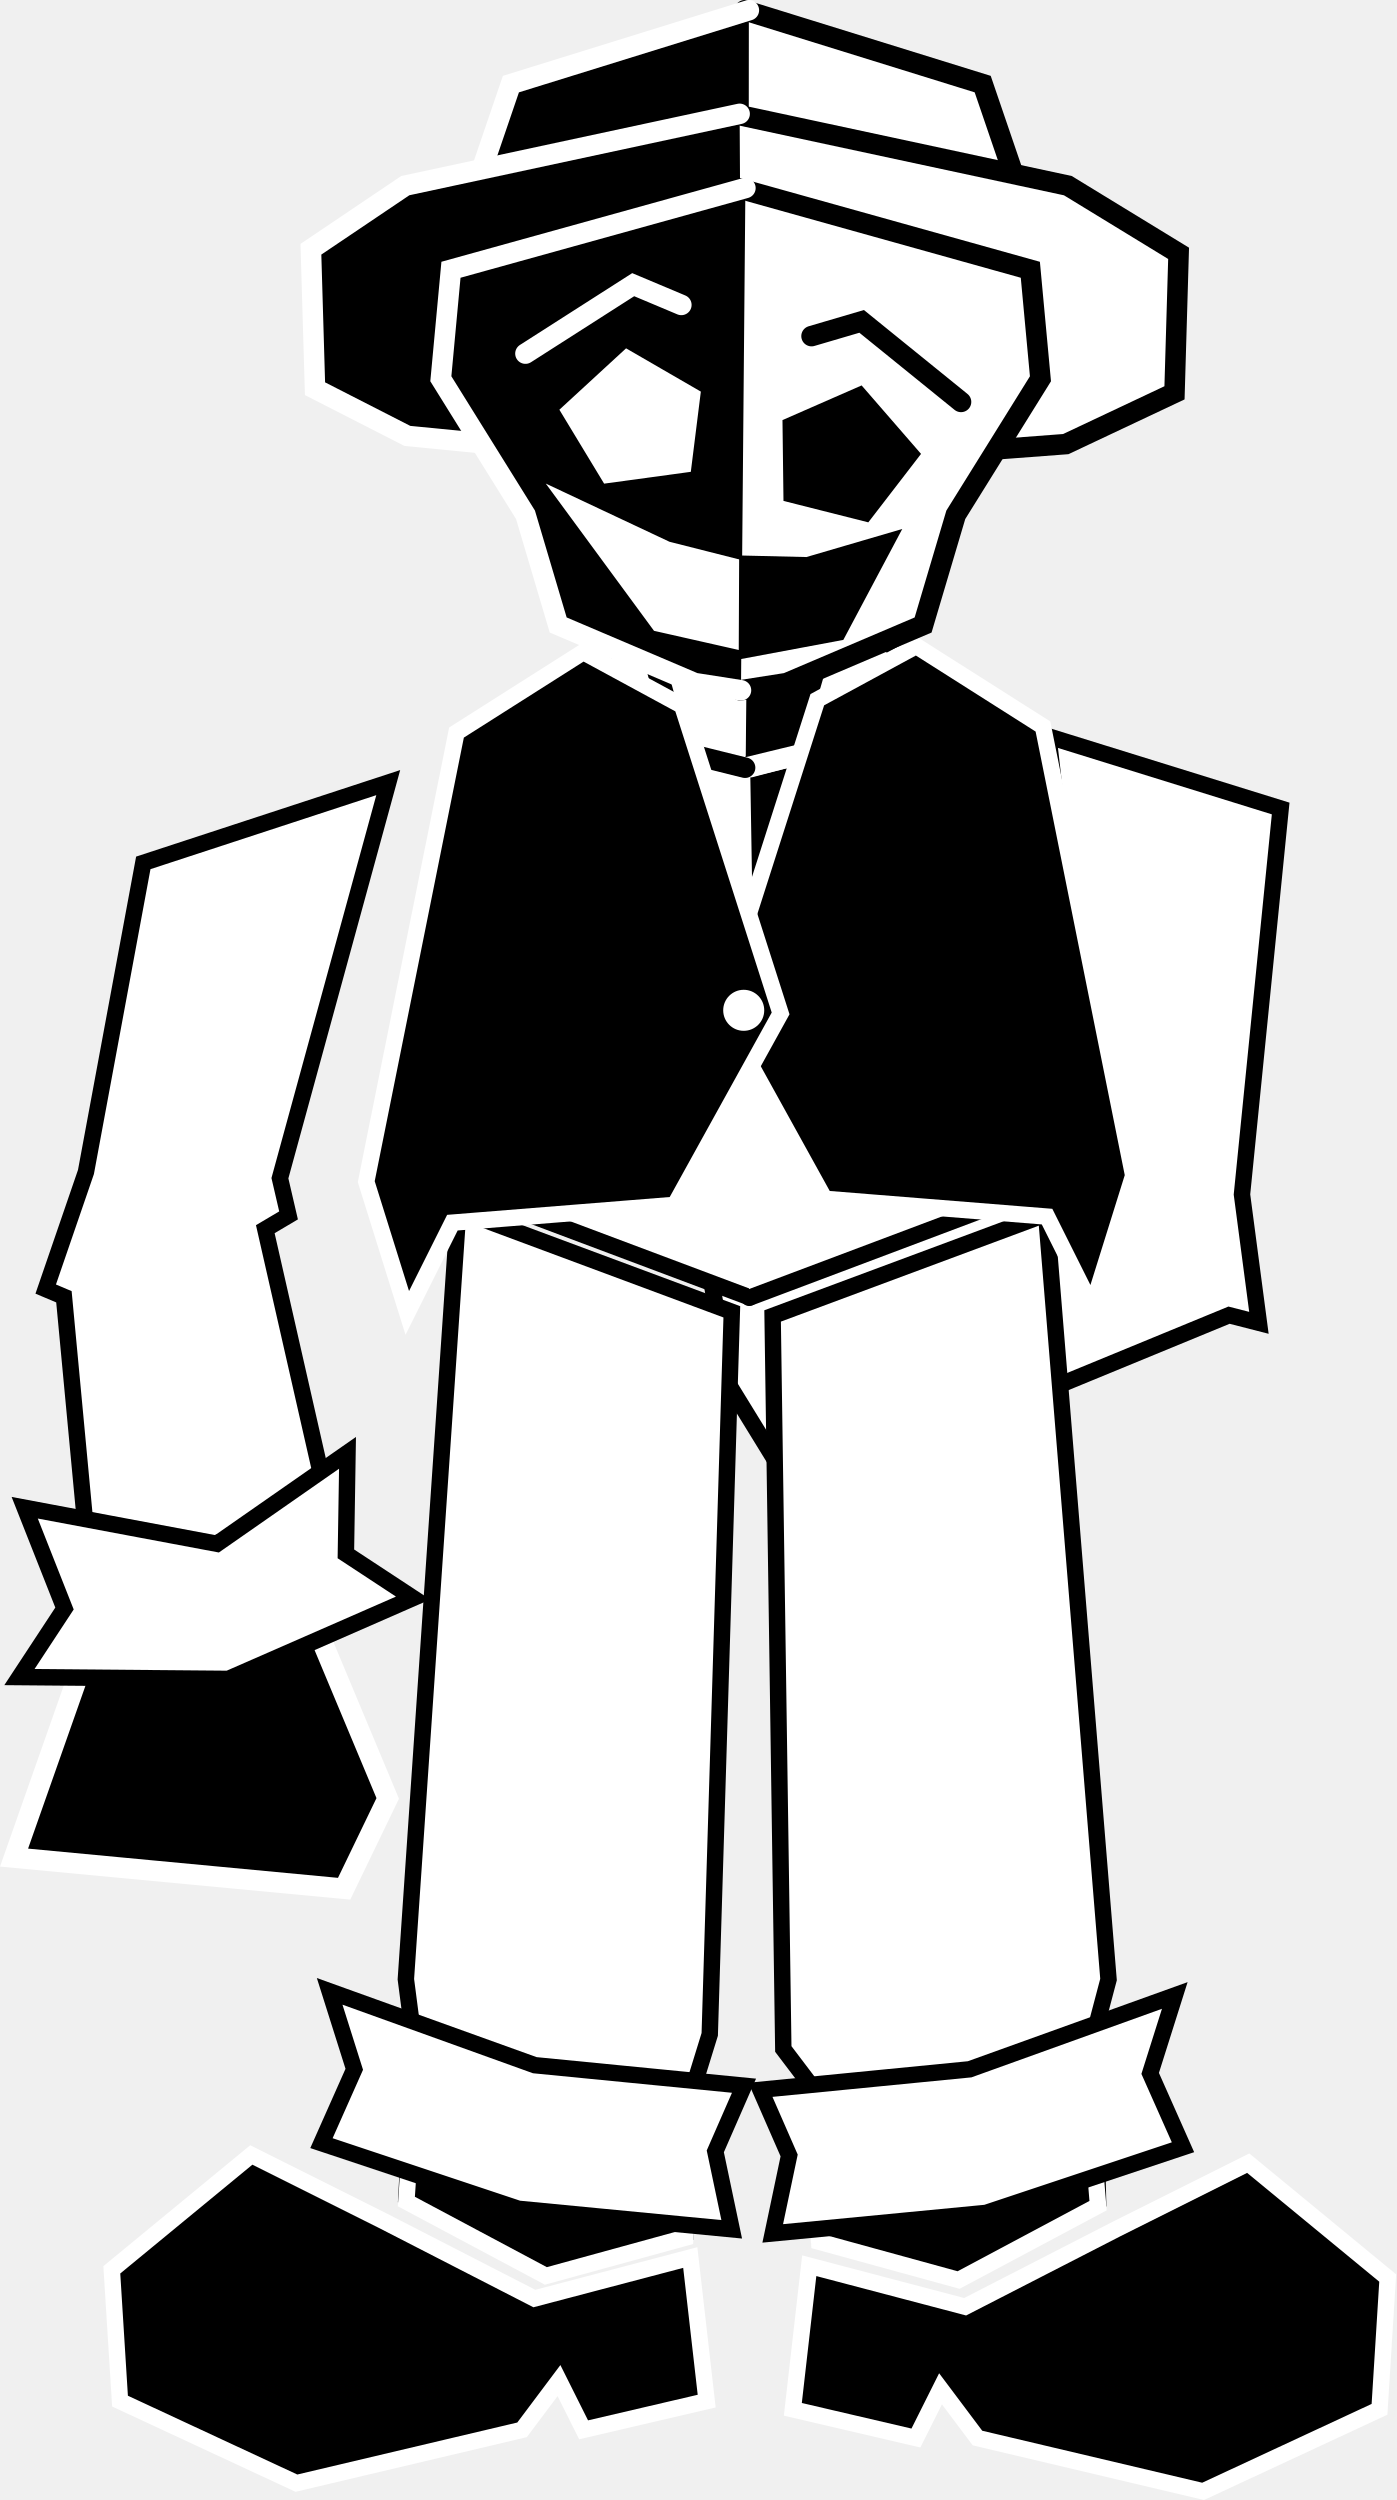
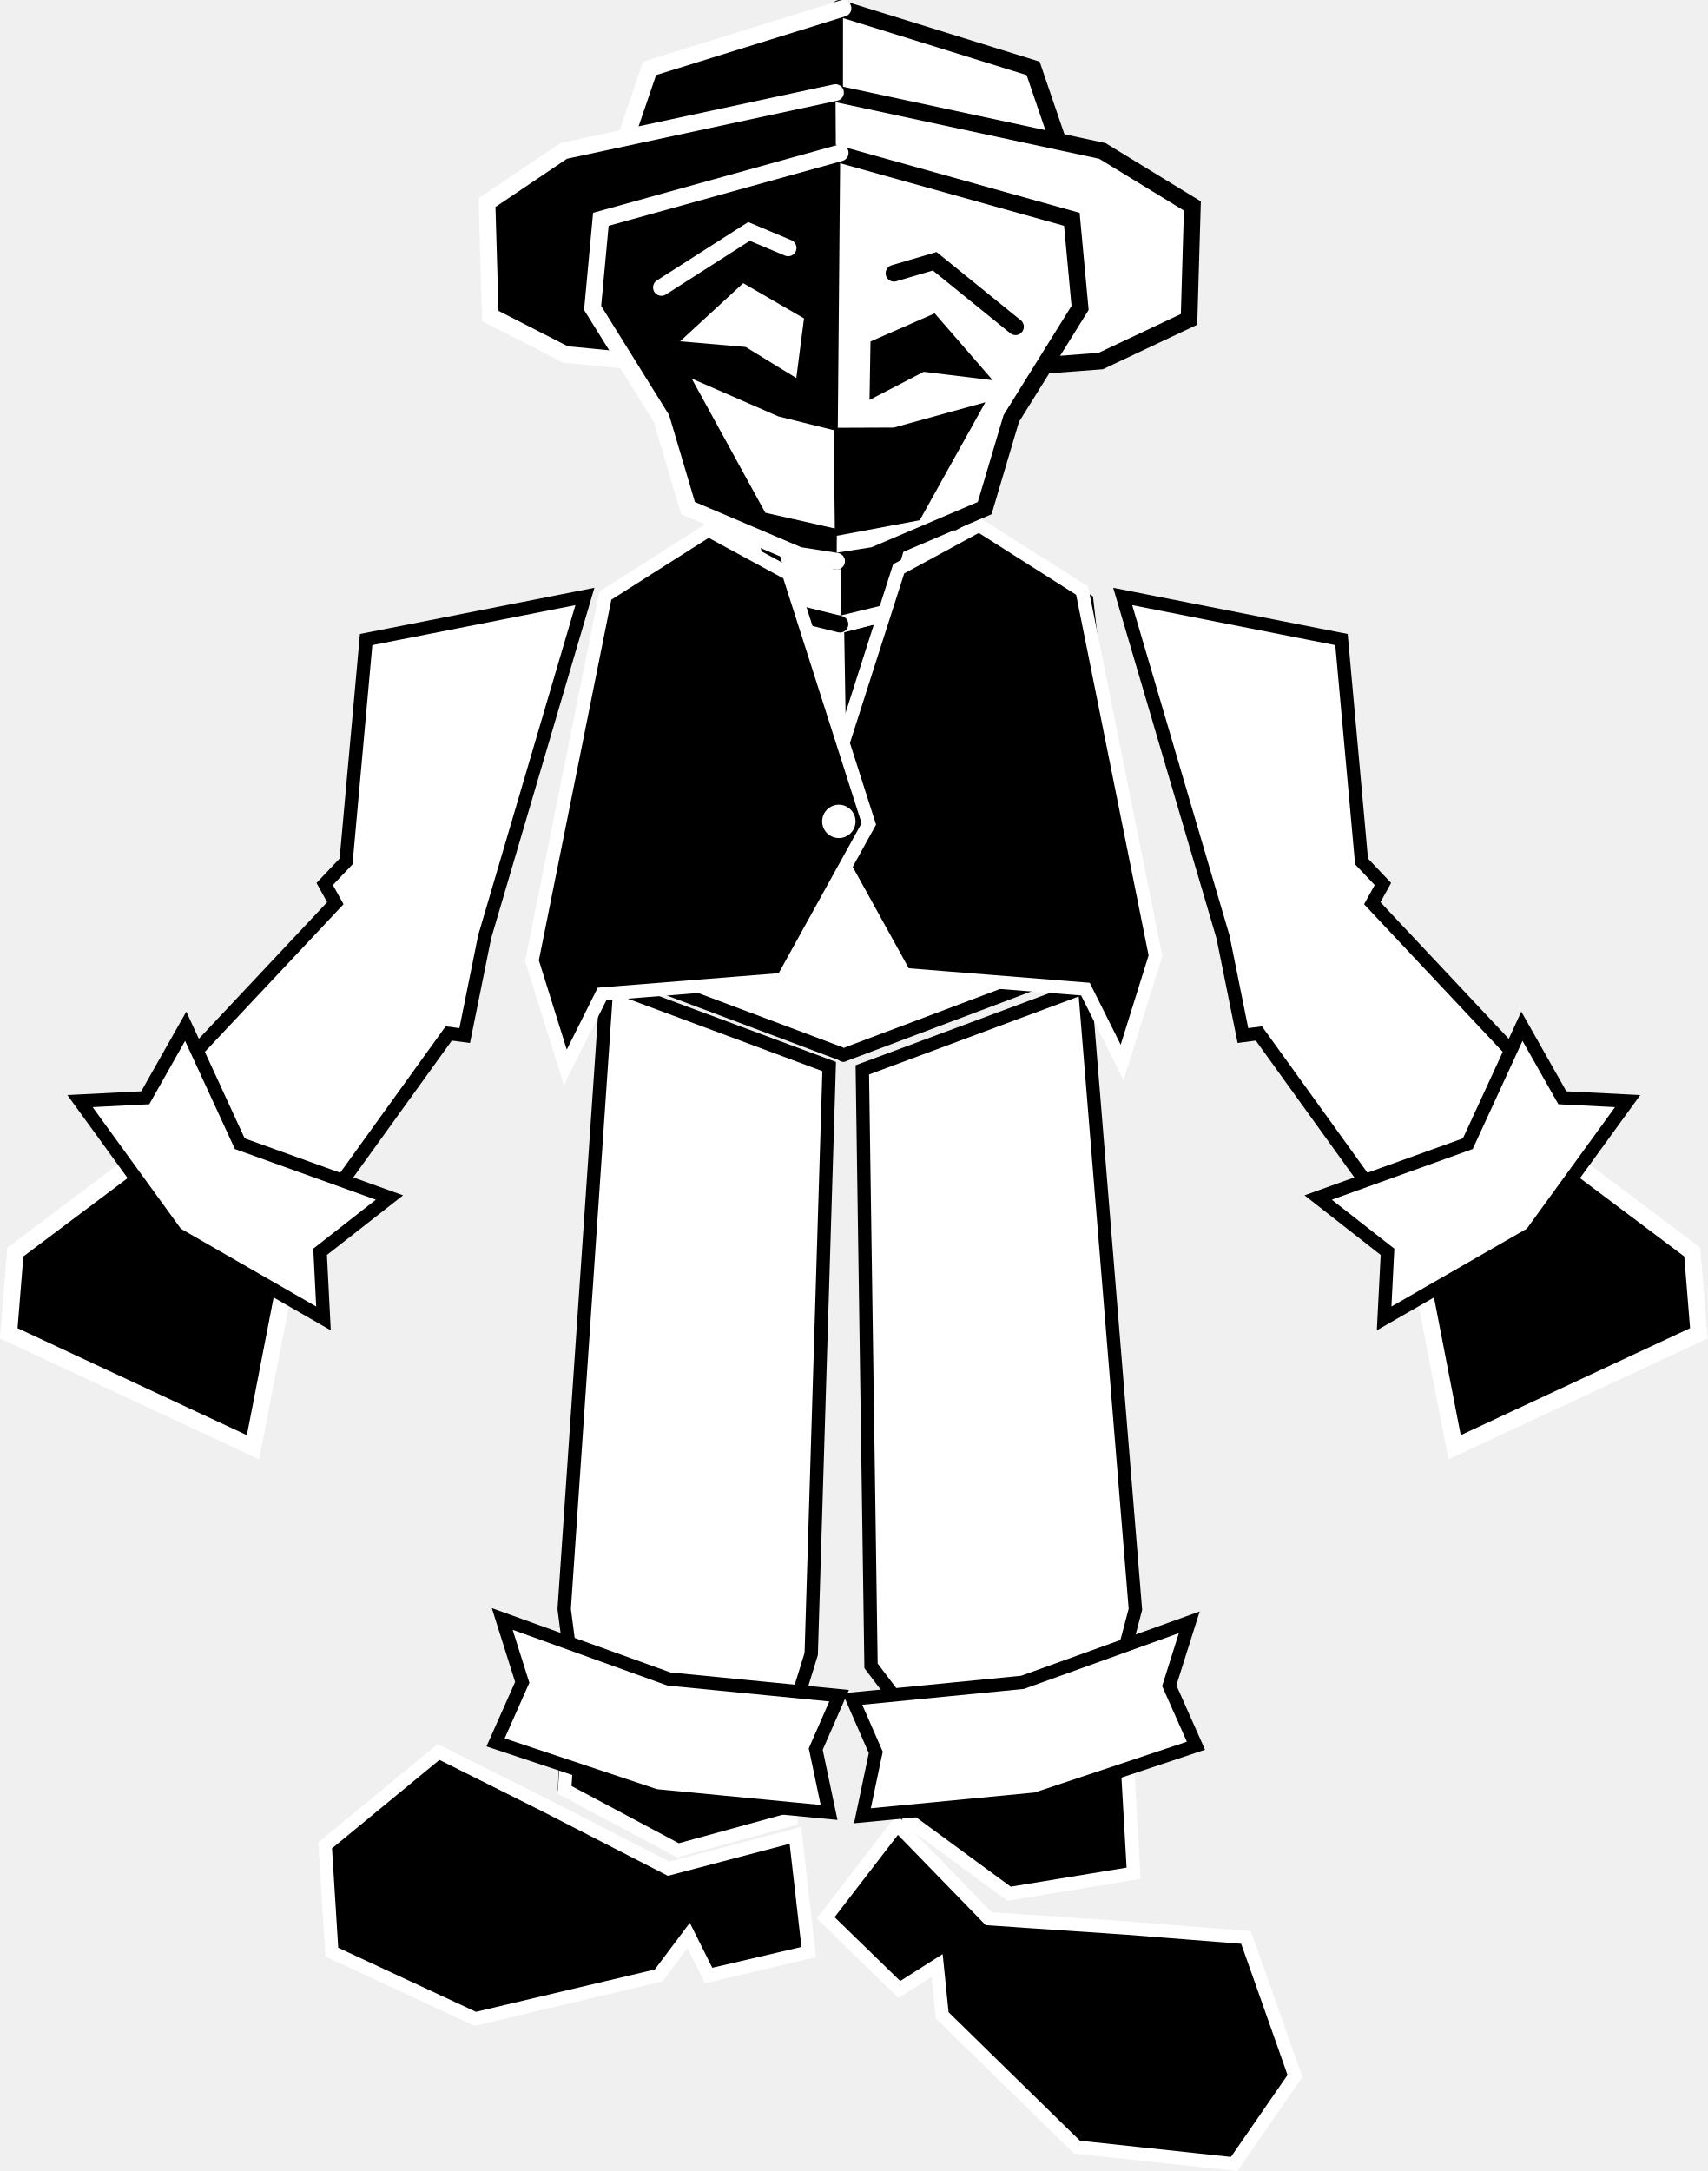
- <svg xmlns="http://www.w3.org/2000/svg" version="1.1" width="170.156" height="304.687" viewBox="0,0,170.156,304.687">
-   <g transform="translate(-171.9325,-27.65651)">
+ <svg xmlns="http://www.w3.org/2000/svg" version="1.1" width="256.005" height="325.448" viewBox="0,0,256.005,325.448">
+   <g transform="translate(-136.8134,-27.65651)">
    <g data-paper-data="{&quot;isPaintingLayer&quot;:true}" fill-rule="nonzero" stroke-linejoin="miter" stroke-miterlimit="10" stroke-dasharray="" stroke-dashoffset="0" style="mix-blend-mode: normal">
-       <path d="M210.456,225.966l8.729,20.873l-5.313,11.006l-40.228,-3.795l11.765,-33.397z" fill="#000000" stroke="#ffffff" stroke-width="2.5" stroke-linecap="round" />
-       <path d="M298.831,117.13l29.183,9.062l-4.717,47.042l2.066,15.642l-3.644,-0.934l-52.808,21.749l-8.183,-13.316l-2.698,-16.252l43.943,-6.647l-2.326,-2.332l2.149,-4.127z" fill="#ffffff" stroke="#000000" stroke-width="2" stroke-linecap="round" />
-       <path d="M206.047,171.251l1.052,4.533l-2.834,1.678l6.972,30.655l-7.302,6.056l-20.996,5.739l-3.216,-34.212l-2.22,-0.938l4.905,-14.271l6.989,-37.671l29.852,-9.783z" data-paper-data="{&quot;index&quot;:null}" fill="#ffffff" stroke="#000000" stroke-width="2" stroke-linecap="round" />
-       <path d="M266.094,188.036l33.333,-12.401l7.607,93.276l-1.778,6.725l0.504,20.332l-17,9.068l-17,-4.667l-1.321,-18.981l-3.041,-4.011z" fill="#ffffff" stroke="#000000" stroke-width="2" stroke-linecap="round" />
+       <path data-part="arm-l" d="M181.499,209.851l-6.751,34.759l-36.618,-17.082l0.986,-12.181l18.091,-13.587z" data-paper-data="{&quot;index&quot;:null}" fill="#000000" stroke="#ffffff" stroke-width="2.5" stroke-linecap="round" />
+       <path data-part="arm-l" d="M191.705,123.529l32.798,-6.457l-15.033,51.028l-2.991,14.791l-2.39,-0.314l-20.085,27.882l-15.206,-15.574l-3.234,-8.918l21.525,-22.913l-1.595,-2.881l3.201,-3.377z" data-paper-data="{&quot;index&quot;:null}" fill="#ffffff" stroke="#000000" stroke-width="2" stroke-linecap="round" />
+       <path data-part="leg-r" d="M266.094,188.036l33.333,-12.401l7.607,93.276l-1.778,6.725l0.504,20.332l-17,9.068l-17,-4.667l-1.321,-18.981l-3.041,-4.011z" fill="#ffffff" stroke="#000000" stroke-width="2" stroke-linecap="round" />
      <path d="M263.317,185.784l-40.833,-15.333l5.833,-52.167l34.5,-21.833" fill="#ffffff" stroke="#000000" stroke-width="2" stroke-linecap="round" />
      <path d="M262.4,95.658l37.333,22l6,52.167l-42.5,16" fill="#ffffff" stroke="#000000" stroke-width="2" stroke-linecap="round" />
-       <path d="M308.059,299.291l16,-8l17,14l-1,16l-21.5,10l-27.5,-6.5l-4.5,-6l-3,6l-15,-3.5l2,-17.5l19,5z" fill="#000000" stroke="#ffffff" stroke-width="2" stroke-linecap="round" />
-       <path d="M237.059,307.791l19,-5l2,17.5l-15,3.5l-3,-6l-4.5,6l-27.5,6.5l-21.5,-10l-1,-16l17,-14l16,8z" fill="#000000" stroke="#ffffff" stroke-width="2" stroke-linecap="round" />
+       <path data-part="leg-r" d="M305.785,316.689l17.833,1.404l7.337,20.765l-9.113,13.189l-23.577,-2.529l-20.201,-19.759l-0.758,-7.462l-5.666,3.591l-11.042,-10.739l10.744,-13.958l13.694,14.088z" fill="#000000" stroke="#ffffff" stroke-width="2" stroke-linecap="round" />
+       <path data-part="leg-l" d="M237.059,307.791l19,-5l2,17.5l-15,3.5l-3,-6l-4.5,6l-27.5,6.5l-21.5,-10l-1,-16l17,-14l16,8z" fill="#000000" stroke="#ffffff" stroke-width="2" stroke-linecap="round" />
      <g stroke-width="2.5" stroke-linecap="round">
        <path d="M263.358,121.158l7.667,-2l10.333,45.333l-17.5,-13.333" fill="#000000" stroke="#ffffff" />
        <path d="M263.275,151.658l-18.833,12.833l10.333,-45.333l8,2" fill="#ffffff" stroke="#000000" />
        <path d="M262.918,110.263l11.399,-2.567l-3.333,11.537l-8.184,1.989" fill="#000000" stroke="#ffffff" />
        <path d="M262.74,121.221l-8.006,-1.989l-3.167,-11.537l11.232,2.567" fill="#ffffff" stroke="#000000" />
      </g>
      <path d="M299.042,116.199l11,54.732l-5,16l-5.5,-11l-27.1,-2.171l-12.9,-23.329l12,-37.5l12.051,-6.541z" fill="#000000" stroke="#ffffff" stroke-width="2" stroke-linecap="round" />
-       <path d="M255.457,299.869l-17,4.667l-17,-9.068l0.979,-18.595l-1.039,-8.002l6.394,-93.736l33.333,12.401l-2.692,88.061l-2.092,6.771z" fill="#ffffff" stroke="#000000" stroke-width="2" stroke-linecap="round" />
-       <path d="M256.492,284.846l-1.035,15.523l-17,4.667l-17,-9.068l1.031,-15.596z" fill="#000000" stroke="#ffffff" stroke-width="2" stroke-linecap="round" />
-       <path d="M237.109,279.352l25.5,2.5l-3.5,8l2,9.5l-26,-2.5l-24,-8l4,-9l-3,-9.5z" fill="#ffffff" stroke="#000000" stroke-width="2" stroke-linecap="round" />
-       <path d="M304.729,283.872l1.031,12.596l-17,9.068l-17,-4.667l-1.035,-13.523z" fill="#000000" stroke="#ffffff" stroke-width="2" stroke-linecap="round" />
-       <path d="M315.109,270.852l-3,9.5l4,9l-24,8l-26,2.5l2,-9.5l-3.5,-8l25.5,-2.5z" fill="#ffffff" stroke="#000000" stroke-width="2" stroke-linecap="round" />
+       <path data-part="leg-l" d="M255.457,299.869l-17,4.667l-17,-9.068l0.979,-18.595l-1.039,-8.002l6.394,-93.736l33.333,12.401l-2.692,88.061l-2.092,6.771z" fill="#ffffff" stroke="#000000" stroke-width="2" stroke-linecap="round" />
+       <path data-part="leg-l" d="M256.492,284.846l-1.035,15.523l-17,4.667l-17,-9.068l1.031,-15.596z" fill="#000000" stroke="#ffffff" stroke-width="2" stroke-linecap="round" />
+       <path data-part="leg-l" d="M237.109,279.352l25.5,2.5l-3.5,8l2,9.5l-26,-2.5l-24,-8l4,-9l-3,-9.5z" fill="#ffffff" stroke="#000000" stroke-width="2" stroke-linecap="round" />
+       <path data-part="leg-r" d="M305.396,284.538l1.365,23.929l-18.667,3.068l-15,-11l-1.702,-12.523z" fill="#000000" stroke="#ffffff" stroke-width="2" stroke-linecap="round" />
+       <path data-part="leg-r" d="M315.109,270.852l-3,9.5l4,9l-24,8l-26,2.5l2,-9.5l-3.5,-8l25.5,-2.5z" fill="#ffffff" stroke="#000000" stroke-width="2" stroke-linecap="round" />
      <path d="M243.018,107.127l12.051,6.541l12,37.5l-12.9,23.329l-27.1,2.171l-5.5,11l-5,-16l11,-54.732z" fill="#000000" stroke="#ffffff" stroke-width="2" stroke-linecap="round" />
      <path d="M260.073,150.788c0,-1.381 1.119,-2.5 2.5,-2.5c1.381,0 2.5,1.119 2.5,2.5c0,1.381 -1.119,2.5 -2.5,2.5c-1.381,0 -2.5,-1.119 -2.5,-2.5z" fill="#ffffff" stroke="none" stroke-width="0.5" stroke-linecap="butt" />
-       <path d="M214.285,204.719l-0.197,12.316l8.189,5.383l-22.513,9.854l-25.463,-0.222l5.493,-8.356l-4.851,-12.283l23.437,4.396z" data-paper-data="{&quot;index&quot;:null}" fill="#ffffff" stroke="#000000" stroke-width="2" stroke-linecap="round" />
+       <path data-part="arm-l" d="M172.762,199.106l22.44,8.068l-10.399,8.14l0.509,9.987l-22.075,-12.692l-14.432,-19.891l9.787,-0.499l6.062,-10.723z" data-paper-data="{&quot;index&quot;:null}" fill="#ffffff" stroke="#000000" stroke-width="2" stroke-linecap="round" />
      <path d="M262.699,28.907l29,9l7,20.5h-35.975" fill="#ffffff" stroke="#000000" stroke-width="2.5" stroke-linecap="round" />
      <path d="M263.174,58.407h-35.975l7,-20.5l29,-9" fill="#000000" stroke="#ffffff" stroke-width="2.5" stroke-linecap="round" />
      <path d="M261.324,41.532l40.75,8.75l13.5,8.25l-0.5,17l-13.25,6.25l-39.75,3" fill="#ffffff" stroke="#000000" stroke-width="2.5" stroke-linecap="round" />
      <path d="M262.324,84.782l-40.75,-4l-11.25,-5.75l-0.5,-17l11.5,-7.75l40.75,-8.75" fill="#000000" stroke="#ffffff" stroke-width="2.5" stroke-linecap="round" />
      <path d="M261.678,50.526l35.826,10.009l1.234,13.285l-10.317,16.578l-3.985,13.43l-16.619,7.076l-5.657,0.885" fill="#ffffff" stroke="#000000" stroke-width="2.5" stroke-linecap="round" />
      <path d="M262.238,111.787l-5.657,-0.885l-16.619,-7.076l-3.985,-13.43l-10.317,-16.578l1.234,-13.285l35.884,-9.959" fill="#000000" stroke="#ffffff" stroke-width="2.5" stroke-linecap="round" />
      <path d="M235.971,70.751l13.133,-8.4l5.867,2.467" fill="none" stroke="#ffffff" stroke-width="2.5" stroke-linecap="round" />
-       <path d="M246.204,85.251l-4.5,-7.433l6.7,-6.167l7.6,4.4l-1,8z" fill="#ffffff" stroke="#ffffff" stroke-width="2.5" stroke-linecap="round" />
-       <path d="M262.971,105.818l-10.601,-2.397l-9.999,-13.603l10.729,5.047l10.071,2.553" fill="#ffffff" stroke="#ffffff" stroke-width="2.5" stroke-linecap="round" />
-       <path d="M263.263,96.633l7.116,0.168l9.021,-2.642l-5.508,10.366l-10.674,1.997z" data-paper-data="{&quot;index&quot;:null}" fill="#000000" stroke="#000000" stroke-width="2.5" stroke-linecap="round" />
+       <path d="M249.004,78.451l-7.3,-0.633l6.7,-6.167l7.6,4.4l-0.8,6.2z" fill="#ffffff" stroke="#ffffff" stroke-width="2.5" stroke-linecap="round" />
+       <path d="M262.971,105.818l-10.601,-2.397l-8.999,-16.403l9.729,4.247l9.471,2.353" fill="#ffffff" stroke="#ffffff" stroke-width="2.5" stroke-linecap="round" />
+       <path d="M263.063,93.033l7.916,-0.032l11.021,-3.042l-8.108,14.566l-10.674,1.997z" data-paper-data="{&quot;index&quot;:null}" fill="#000000" stroke="#000000" stroke-width="2.5" stroke-linecap="round" />
      <path d="M270.839,68.62l6.106,-1.796l12.113,9.815" data-paper-data="{&quot;index&quot;:null}" fill="none" stroke="#000000" stroke-width="2.5" stroke-linecap="round" />
-       <path d="M268.657,87.729l-0.1,-8.062l8.044,-3.523l5.969,6.877l-5.302,6.884z" data-paper-data="{&quot;index&quot;:null}" fill="#000000" stroke="#000000" stroke-width="2.5" stroke-linecap="round" />
+       <path d="M268.457,85.529l0.1,-5.862l8.044,-3.523l5.969,6.877l-7.502,-0.916z" data-paper-data="{&quot;index&quot;:null}" fill="#000000" stroke="#000000" stroke-width="2.5" stroke-linecap="round" />
+       <path data-part="arm-r" d="M372.426,201.76l18.091,13.587l0.986,12.181l-36.618,17.082l-6.751,-34.759z" data-paper-data="{&quot;index&quot;:null}" fill="#000000" stroke="#ffffff" stroke-width="2.5" stroke-linecap="round" />
+       <path data-part="arm-r" d="M340.938,156.797l3.201,3.377l-1.595,2.881l21.525,22.913l-3.234,8.918l-15.206,15.574l-20.085,-27.882l-2.39,0.314l-2.991,-14.791l-15.033,-51.028l32.798,6.457z" data-paper-data="{&quot;index&quot;:null}" fill="#ffffff" stroke="#000000" stroke-width="2" stroke-linecap="round" />
+       <path data-part="arm-r" d="M364.978,181.496l6.062,10.723l9.787,0.499l-14.432,19.891l-22.075,12.692l0.509,-9.987l-10.399,-8.14l22.44,-8.068z" data-paper-data="{&quot;index&quot;:null}" fill="#ffffff" stroke="#000000" stroke-width="2" stroke-linecap="round" />
    </g>
  </g>
</svg>
